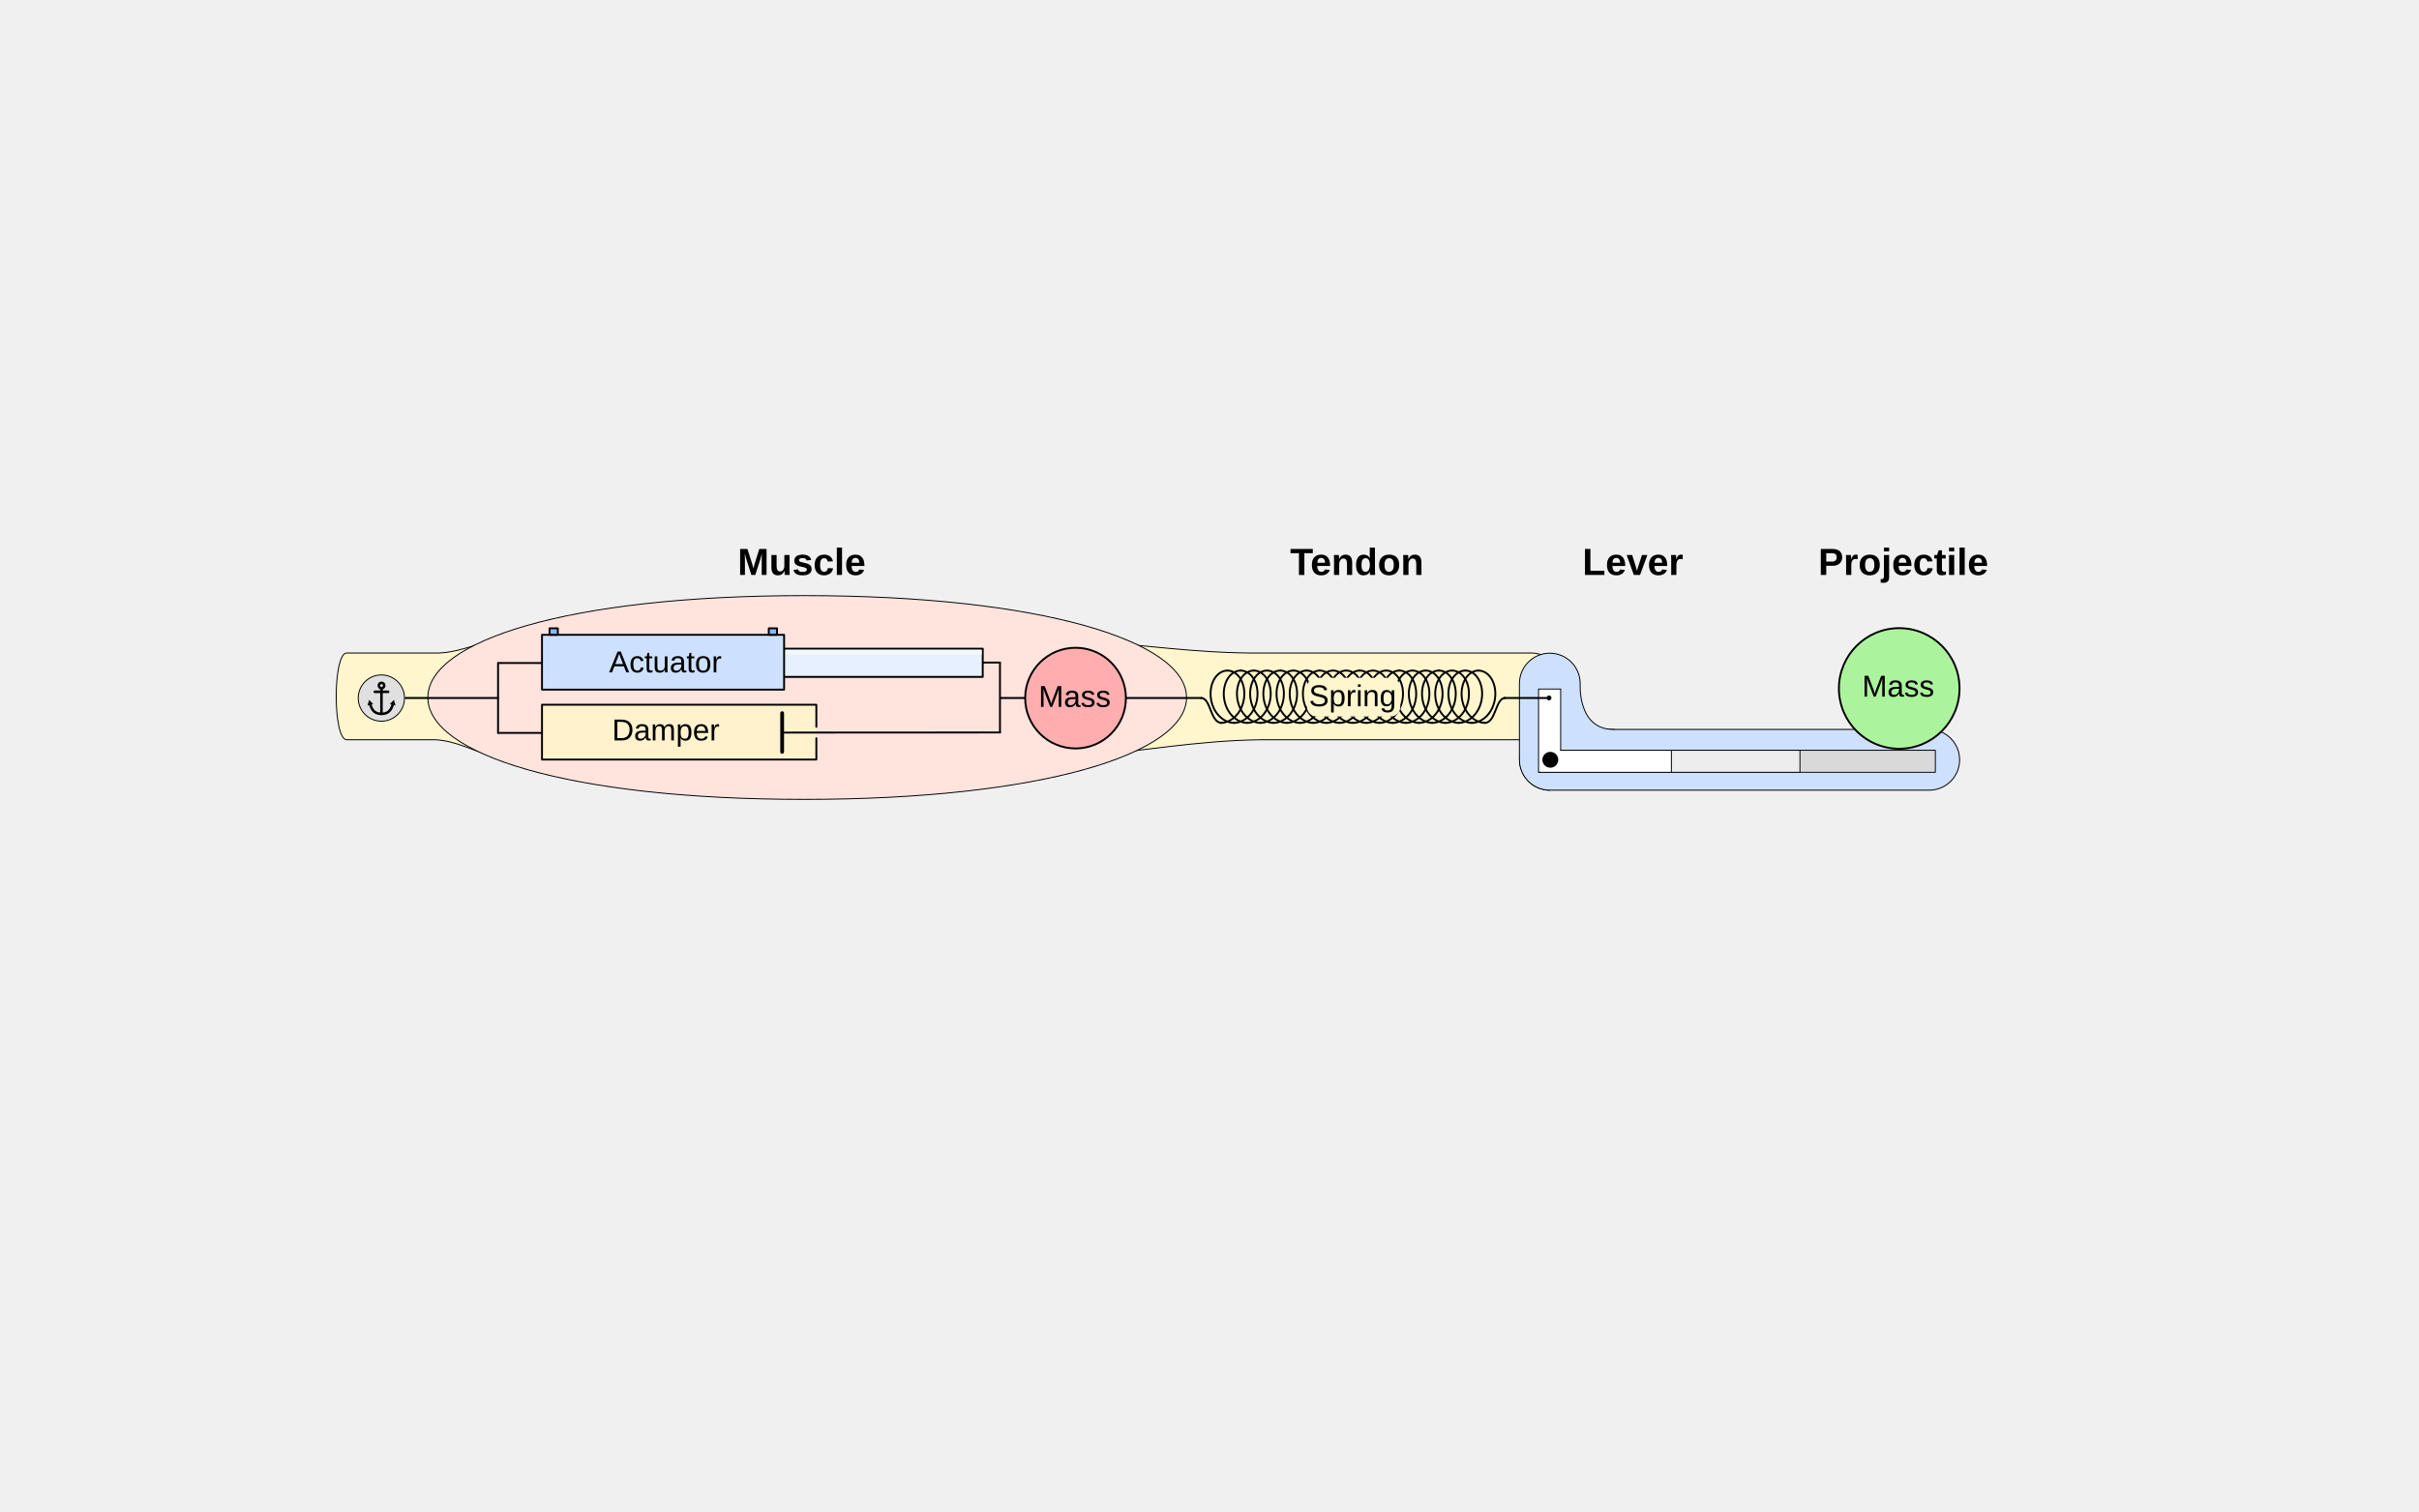
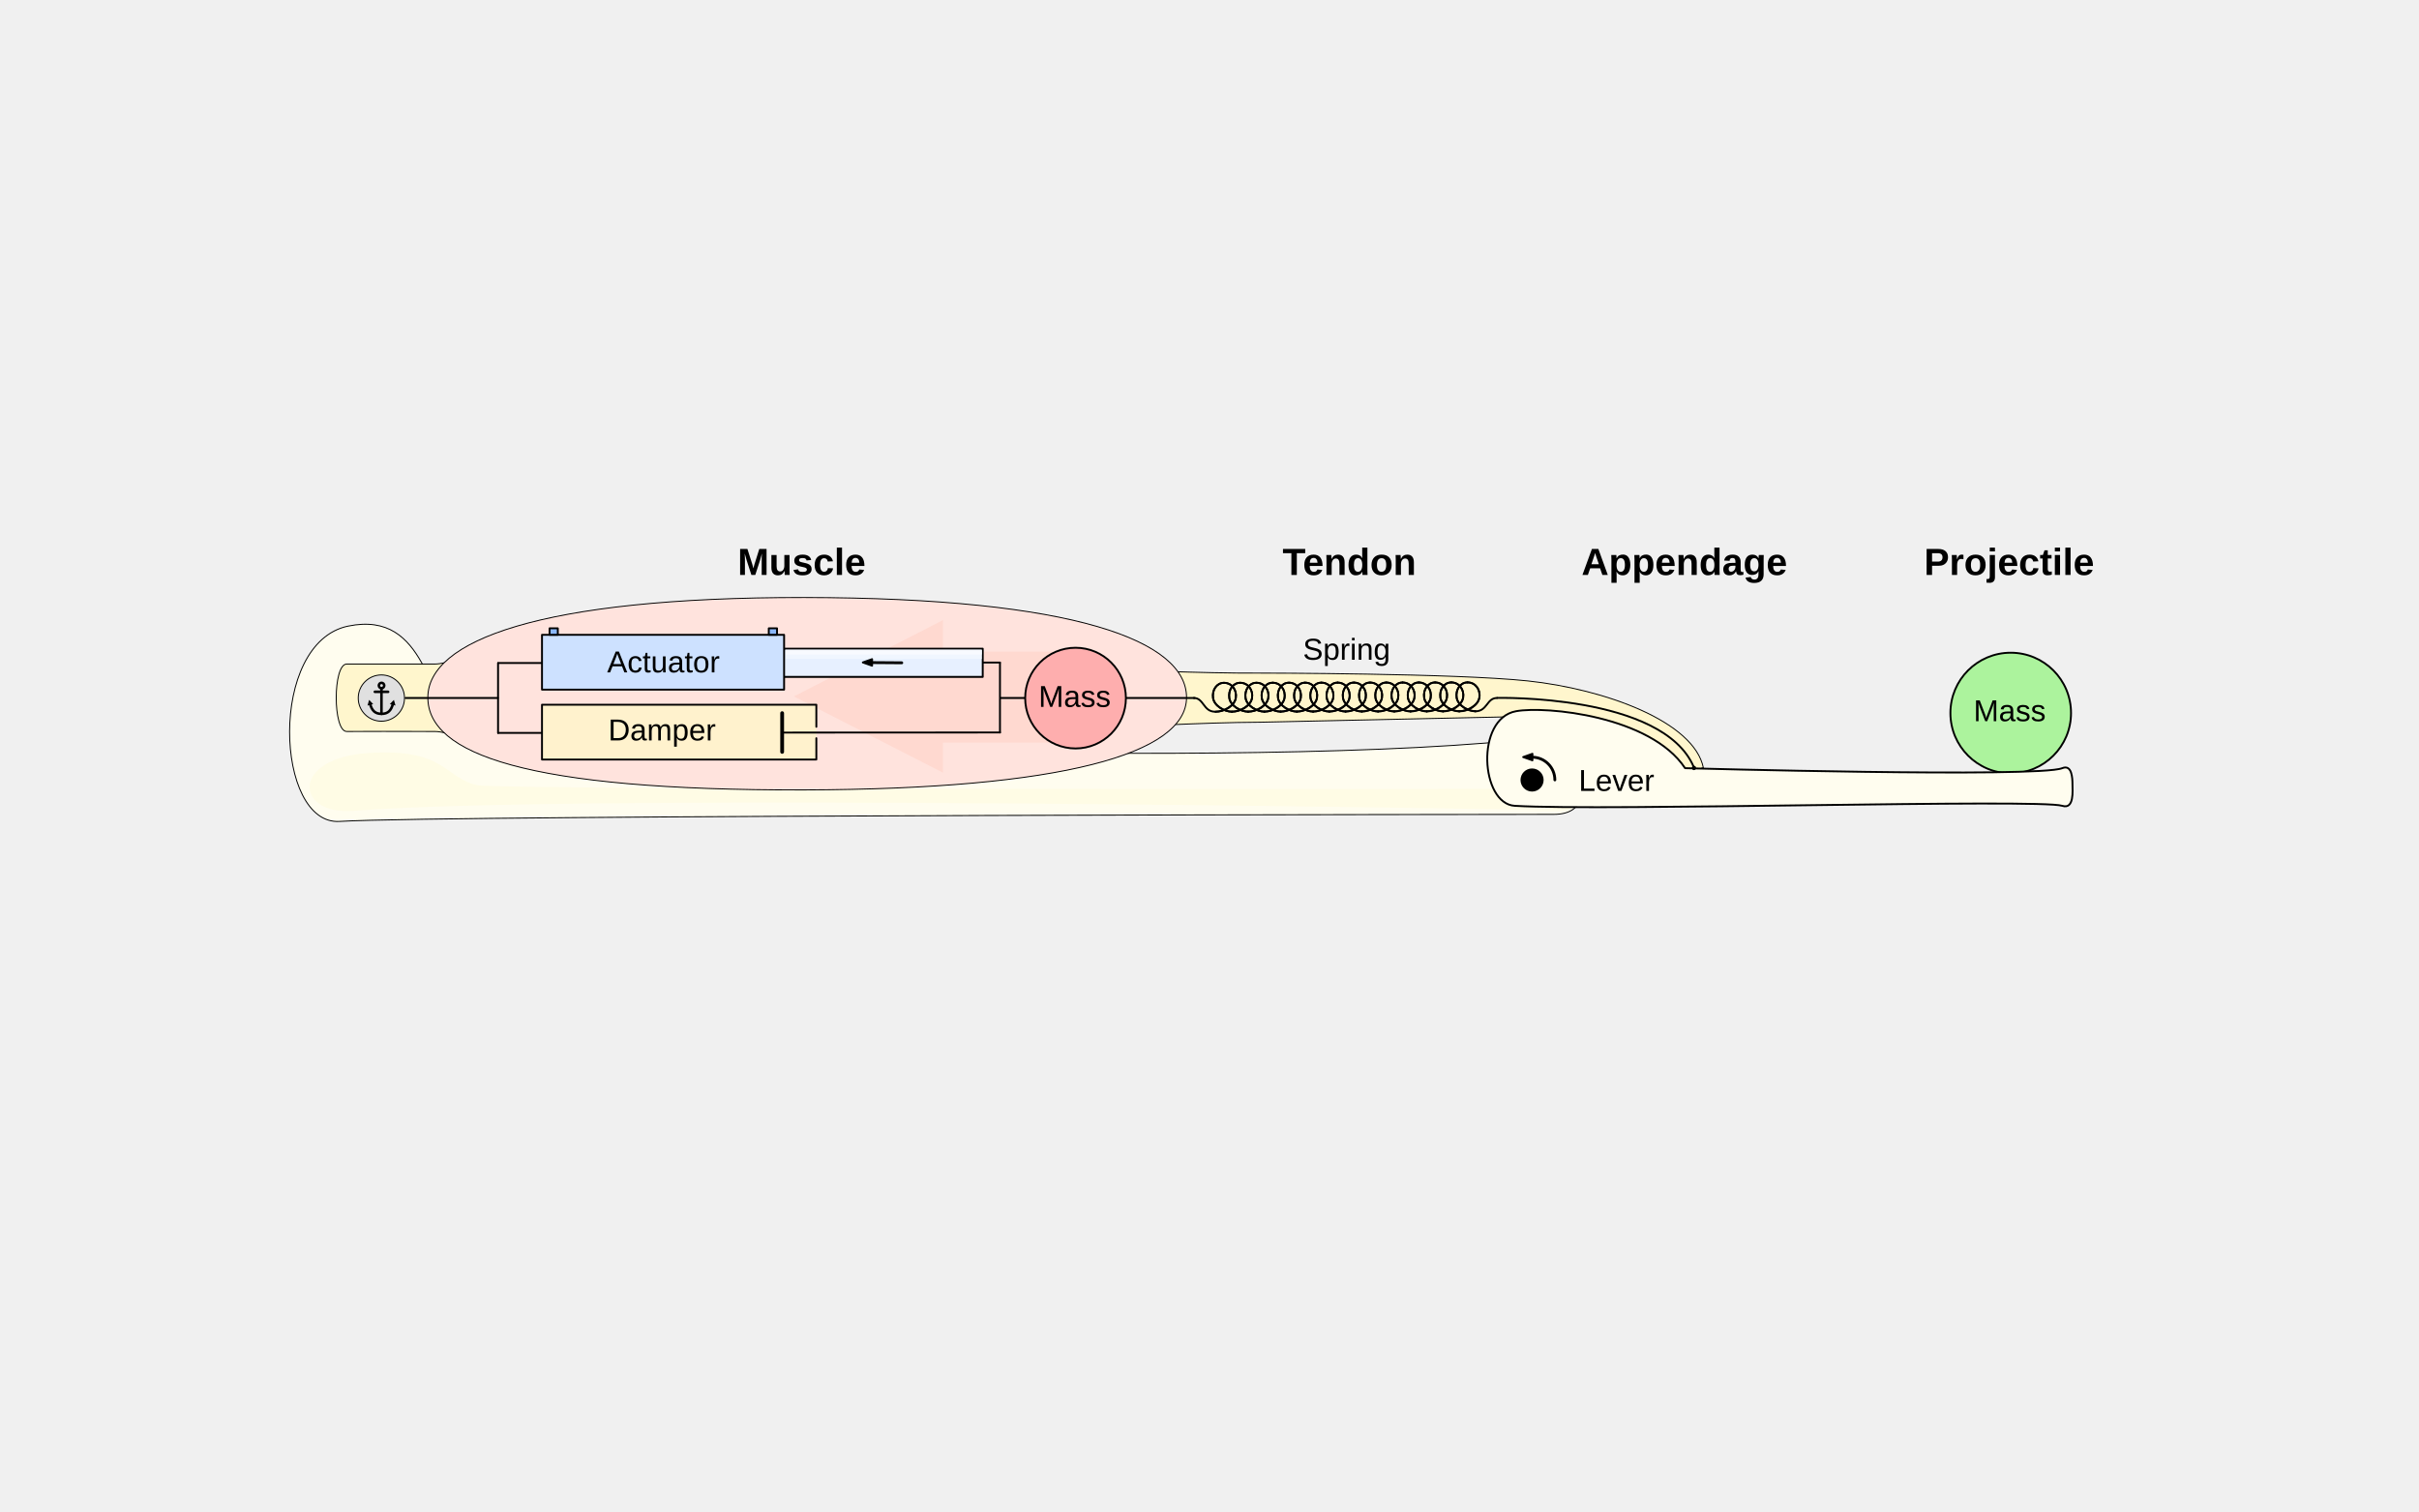
<svg xmlns="http://www.w3.org/2000/svg" width="100%" height="100%" viewBox="0 0 1280 800" version="1.1" xml:space="preserve" style="fill-rule:evenodd;clip-rule:evenodd;stroke-linecap:round;stroke-linejoin:round;stroke-miterlimit:1.5;">
-   <path d="M810.239,391.532c22.783,0 22.783,-45.923 0,-45.923l-142.983,0c-69.009,0.73 -134.984,-22.201 -41.279,22.962c-94.022,48.769 -26.38,23.608 41.279,22.961l142.983,0Z" style="fill:#fff6cd;stroke:#000;stroke-width:0.5px;" />
-   <path d="M183.478,391.532c-7.432,0 -7.432,-45.923 0,-45.923l46.645,0c22.513,0.73 44.035,-22.201 13.466,22.962c30.673,48.769 8.606,23.608 -13.466,22.961l-46.645,0Z" style="fill:#fff6cd;stroke:#000;stroke-width:0.5px;" />
+   <path d="M179.674,434.75c-34.056,2.074 -37.936,-94.607 4.535,-103.365c42.418,-8.747 41.447,42.807 59.704,52.955c14.144,7.862 422.508,24.559 573.587,5.819c11.328,-1.405 19.373,19.376 19.373,28.236c0,8.86 -5.881,12.625 -14.741,12.625c0,0 -586.495,0.321 -642.458,3.73Z" style="fill:#fffdef;stroke:#000;stroke-width:0.5px;" />
+   <path d="M186.878,429.148c-30.529,2.391 -33.512,-27.776 7.968,-30.606c41.427,-2.826 40.478,13.831 58.31,17.109c13.814,2.54 560.199,1.88 560.199,1.88c8.653,0 18.92,6.261 18.92,9.123c0,2.863 -5.743,2.079 -14.396,2.079c0,0 -508.597,-9.171 -631.001,0.415Z" style="fill:#fffce5;" />
+   <path d="M810.239,379.132c8.886,0 65.59,15.523 80.95,28.117c4.994,4.095 8.325,-0.525 9.511,-0.808c0.899,-0.215 1.279,3.262 0.66,0.104c-4.84,-24.721 -52.35,-41.842 -92.956,-46.159c-38.271,-4.069 -141.148,-4.131 -141.148,-4.131c-69.009,0.346 -134.984,-8.443 -41.279,12.984c-94.022,23.137 -26.38,13.305 41.279,12.998l142.983,-3.105Z" style="fill:#fff6cd;stroke:#000;stroke-width:0.5px;" />
+   <path d="M183.478,387.154c-7.432,0 -7.432,-35.698 0,-35.698c0,0 36.194,0.039 46.645,0c11.91,-0.046 44.035,-17.259 13.466,17.849c30.673,37.911 0.539,18.001 -13.466,17.849c-10.45,-0.113 -46.645,0 -46.645,0" style="fill:#fff6cd;stroke:#000;stroke-width:0.5px;" />
  <g>
-     <g>
-       <g>
-         <g>
-           <path d="M653.001,382.601c-5.856,-0.059 -11.344,-5.521 -12.292,-13.165c-0.949,-7.643 2.977,-14.475 8.856,-14.533" style="fill:none;stroke:#000;stroke-width:1px;" />
-         </g>
-         <g>
-           <path d="M646.405,382.602c-6.002,-0.019 -5.699,-13.192 -10.791,-13.158" style="fill:none;stroke:#000;stroke-width:1px;" />
-         </g>
-         <g>
-           <path d="M785.614,382.602c6.002,-0.019 5.699,-13.192 10.791,-13.158" style="fill:none;stroke:#000;stroke-width:1px;" />
-         </g>
-         <g>
-           <path d="M645.997,382.601c5.856,-0.059 11.344,-5.521 12.292,-13.165c0.948,-7.643 -2.977,-14.475 -8.856,-14.533" style="fill:none;stroke:#000;stroke-width:1px;" />
-         </g>
-       </g>
-       <g>
-         <g>
-           <path d="M659.981,382.601c-5.856,-0.059 -11.344,-5.521 -12.292,-13.165c-0.948,-7.643 2.977,-14.475 8.856,-14.533" style="fill:none;stroke:#000;stroke-width:1px;" />
-         </g>
-         <g>
-           <path d="M652.977,382.601c5.856,-0.059 11.344,-5.521 12.292,-13.165c0.948,-7.643 -2.977,-14.475 -8.856,-14.533" style="fill:none;stroke:#000;stroke-width:1px;" />
-         </g>
-       </g>
-       <g>
-         <g>
-           <path d="M666.962,382.601c-5.857,-0.059 -11.344,-5.521 -12.292,-13.165c-0.949,-7.643 2.976,-14.475 8.856,-14.533" style="fill:none;stroke:#000;stroke-width:1px;" />
-         </g>
-         <g>
-           <path d="M659.958,382.601c5.856,-0.059 11.343,-5.521 12.292,-13.165c0.948,-7.643 -2.977,-14.475 -8.856,-14.533" style="fill:none;stroke:#000;stroke-width:1px;" />
-         </g>
-       </g>
-       <g>
-         <g>
-           <path d="M673.942,382.601c-5.856,-0.059 -11.344,-5.521 -12.292,-13.165c-0.948,-7.643 2.977,-14.475 8.856,-14.533" style="fill:none;stroke:#000;stroke-width:1px;" />
-         </g>
-         <g>
-           <path d="M666.938,382.601c5.856,-0.059 11.344,-5.521 12.292,-13.165c0.948,-7.643 -2.977,-14.475 -8.856,-14.533" style="fill:none;stroke:#000;stroke-width:1px;" />
-         </g>
-       </g>
-       <g>
-         <g>
-           <path d="M680.923,382.601c-5.857,-0.059 -11.344,-5.521 -12.293,-13.165c-0.948,-7.643 2.977,-14.475 8.856,-14.533" style="fill:none;stroke:#000;stroke-width:1px;" />
-         </g>
-         <g>
-           <path d="M673.919,382.601c5.856,-0.059 11.343,-5.521 12.292,-13.165c0.948,-7.643 -2.977,-14.475 -8.856,-14.533" style="fill:none;stroke:#000;stroke-width:1px;" />
-         </g>
-       </g>
-       <g>
-         <g>
-           <path d="M687.903,382.601c-5.856,-0.059 -11.344,-5.521 -12.292,-13.165c-0.948,-7.643 2.977,-14.475 8.856,-14.533" style="fill:none;stroke:#000;stroke-width:1px;" />
-         </g>
-         <g>
-           <path d="M680.899,382.601c5.856,-0.059 11.344,-5.521 12.292,-13.165c0.948,-7.643 -2.977,-14.475 -8.856,-14.533" style="fill:none;stroke:#000;stroke-width:1px;" />
-         </g>
-       </g>
-       <g>
-         <g>
-           <path d="M694.884,382.601c-5.857,-0.059 -11.344,-5.521 -12.293,-13.165c-0.948,-7.643 2.977,-14.475 8.856,-14.533" style="fill:none;stroke:#000;stroke-width:1px;" />
-         </g>
-         <g>
-           <path d="M687.879,382.601c5.857,-0.059 11.344,-5.521 12.293,-13.165c0.948,-7.643 -2.977,-14.475 -8.856,-14.533" style="fill:none;stroke:#000;stroke-width:1px;" />
-         </g>
-       </g>
-       <g>
-         <g>
-           <path d="M701.864,382.601c-5.856,-0.059 -11.344,-5.521 -12.292,-13.165c-0.948,-7.643 2.977,-14.475 8.856,-14.533" style="fill:none;stroke:#000;stroke-width:1px;" />
-         </g>
-         <g>
-           <path d="M694.86,382.601c5.856,-0.059 11.344,-5.521 12.292,-13.165c0.948,-7.643 -2.977,-14.475 -8.856,-14.533" style="fill:none;stroke:#000;stroke-width:1px;" />
-         </g>
-       </g>
-       <g>
-         <g>
-           <path d="M708.844,382.601c-5.856,-0.059 -11.343,-5.521 -12.292,-13.165c-0.948,-7.643 2.977,-14.475 8.856,-14.533" style="fill:none;stroke:#000;stroke-width:1px;" />
-         </g>
-         <g>
-           <path d="M701.84,382.601c5.857,-0.059 11.344,-5.521 12.293,-13.165c0.948,-7.643 -2.977,-14.475 -8.856,-14.533" style="fill:none;stroke:#000;stroke-width:1px;" />
-         </g>
-       </g>
-       <g>
-         <g>
-           <path d="M715.825,382.601c-5.856,-0.059 -11.344,-5.521 -12.292,-13.165c-0.948,-7.643 2.977,-14.475 8.856,-14.533" style="fill:none;stroke:#000;stroke-width:1px;" />
-         </g>
-         <g>
-           <path d="M708.821,382.601c5.856,-0.059 11.344,-5.521 12.292,-13.165c0.948,-7.643 -2.977,-14.475 -8.856,-14.533" style="fill:none;stroke:#000;stroke-width:1px;" />
-         </g>
-       </g>
-     </g>
-     <g>
-       <g>
-         <g>
-           <path d="M723.001,382.601c-5.856,-0.059 -11.344,-5.521 -12.292,-13.165c-0.949,-7.643 2.977,-14.475 8.856,-14.533" style="fill:none;stroke:#000;stroke-width:1px;" />
-         </g>
-         <g>
-           <path d="M715.997,382.601c5.856,-0.059 11.344,-5.521 12.292,-13.165c0.948,-7.643 -2.977,-14.475 -8.856,-14.533" style="fill:none;stroke:#000;stroke-width:1px;" />
-         </g>
-       </g>
-       <g>
-         <g>
-           <path d="M729.981,382.601c-5.856,-0.059 -11.344,-5.521 -12.292,-13.165c-0.948,-7.643 2.977,-14.475 8.856,-14.533" style="fill:none;stroke:#000;stroke-width:1px;" />
-         </g>
-         <g>
-           <path d="M722.977,382.601c5.856,-0.059 11.344,-5.521 12.292,-13.165c0.948,-7.643 -2.977,-14.475 -8.856,-14.533" style="fill:none;stroke:#000;stroke-width:1px;" />
-         </g>
-       </g>
-       <g>
-         <g>
-           <path d="M736.962,382.601c-5.857,-0.059 -11.344,-5.521 -12.292,-13.165c-0.949,-7.643 2.976,-14.475 8.856,-14.533" style="fill:none;stroke:#000;stroke-width:1px;" />
-         </g>
-         <g>
-           <path d="M729.958,382.601c5.856,-0.059 11.343,-5.521 12.292,-13.165c0.948,-7.643 -2.977,-14.475 -8.856,-14.533" style="fill:none;stroke:#000;stroke-width:1px;" />
-         </g>
-       </g>
-       <g>
-         <g>
-           <path d="M743.942,382.601c-5.856,-0.059 -11.344,-5.521 -12.292,-13.165c-0.948,-7.643 2.977,-14.475 8.856,-14.533" style="fill:none;stroke:#000;stroke-width:1px;" />
-         </g>
-         <g>
-           <path d="M736.938,382.601c5.856,-0.059 11.344,-5.521 12.292,-13.165c0.948,-7.643 -2.977,-14.475 -8.856,-14.533" style="fill:none;stroke:#000;stroke-width:1px;" />
-         </g>
-       </g>
-       <g>
-         <g>
-           <path d="M750.923,382.601c-5.857,-0.059 -11.344,-5.521 -12.293,-13.165c-0.948,-7.643 2.977,-14.475 8.856,-14.533" style="fill:none;stroke:#000;stroke-width:1px;" />
-         </g>
-         <g>
-           <path d="M743.919,382.601c5.856,-0.059 11.343,-5.521 12.292,-13.165c0.948,-7.643 -2.977,-14.475 -8.856,-14.533" style="fill:none;stroke:#000;stroke-width:1px;" />
-         </g>
-       </g>
-       <g>
-         <g>
-           <path d="M757.903,382.601c-5.856,-0.059 -11.344,-5.521 -12.292,-13.165c-0.948,-7.643 2.977,-14.475 8.856,-14.533" style="fill:none;stroke:#000;stroke-width:1px;" />
-         </g>
-         <g>
-           <path d="M750.899,382.601c5.856,-0.059 11.344,-5.521 12.292,-13.165c0.948,-7.643 -2.977,-14.475 -8.856,-14.533" style="fill:none;stroke:#000;stroke-width:1px;" />
-         </g>
-       </g>
-       <g>
-         <g>
-           <path d="M764.884,382.601c-5.857,-0.059 -11.344,-5.521 -12.293,-13.165c-0.948,-7.643 2.977,-14.475 8.856,-14.533" style="fill:none;stroke:#000;stroke-width:1px;" />
-         </g>
-         <g>
-           <path d="M757.879,382.601c5.857,-0.059 11.344,-5.521 12.293,-13.165c0.948,-7.643 -2.977,-14.475 -8.856,-14.533" style="fill:none;stroke:#000;stroke-width:1px;" />
-         </g>
-       </g>
-       <g>
-         <g>
-           <path d="M771.864,382.601c-5.856,-0.059 -11.344,-5.521 -12.292,-13.165c-0.948,-7.643 2.977,-14.475 8.856,-14.533" style="fill:none;stroke:#000;stroke-width:1px;" />
-         </g>
-         <g>
-           <path d="M764.86,382.601c5.856,-0.059 11.344,-5.521 12.292,-13.165c0.948,-7.643 -2.977,-14.475 -8.856,-14.533" style="fill:none;stroke:#000;stroke-width:1px;" />
-         </g>
-       </g>
-       <g>
-         <g>
-           <path d="M778.844,382.601c-5.856,-0.059 -11.343,-5.521 -12.292,-13.165c-0.948,-7.643 2.977,-14.475 8.856,-14.533" style="fill:none;stroke:#000;stroke-width:1px;" />
-         </g>
-         <g>
-           <path d="M771.84,382.601c5.857,-0.059 11.344,-5.521 12.293,-13.165c0.948,-7.643 -2.977,-14.475 -8.856,-14.533" style="fill:none;stroke:#000;stroke-width:1px;" />
-         </g>
-       </g>
-       <g>
-         <g>
-           <path d="M785.825,382.601c-5.856,-0.059 -11.344,-5.521 -12.292,-13.165c-0.948,-7.643 2.977,-14.475 8.856,-14.533" style="fill:none;stroke:#000;stroke-width:1px;" />
-         </g>
-         <g>
-           <path d="M778.821,382.601c5.856,-0.059 11.344,-5.521 12.292,-13.165c0.948,-7.643 -2.977,-14.475 -8.856,-14.533" style="fill:none;stroke:#000;stroke-width:1px;" />
-         </g>
-       </g>
-     </g>
+     <path d="M651.884,376.687c-3.773,-0.033 -9.389,-3.049 -10,-7.268c-0.61,-4.22 1.918,-7.992 5.705,-8.024" style="fill:none;stroke:#000;stroke-width:1px;" />
+     <path d="M643.244,376.687c4.095,-0.033 10.013,-3.049 10.676,-7.268c0.663,-4.22 -2.081,-7.992 -6.192,-8.024" style="fill:none;stroke:#000;stroke-width:1px;" />
+     <path d="M660.476,376.672c-3.772,-0.033 -9.389,-3.048 -9.999,-7.268c-0.611,-4.22 1.917,-7.992 5.704,-8.023" style="fill:none;stroke:#000;stroke-width:1px;" />
+     <path d="M651.836,376.672c4.095,-0.033 10.014,-3.048 10.677,-7.268c0.663,-4.22 -2.082,-7.992 -6.193,-8.023" style="fill:none;stroke:#000;stroke-width:1px;" />
+     <path d="M669.068,376.657c-3.772,-0.033 -9.388,-3.048 -9.999,-7.268c-0.611,-4.22 1.918,-7.992 5.705,-8.023" style="fill:none;stroke:#000;stroke-width:1px;" />
+     <path d="M660.429,376.657c4.094,-0.033 10.013,-3.048 10.676,-7.268c0.663,-4.22 -2.081,-7.992 -6.192,-8.023" style="fill:none;stroke:#000;stroke-width:1px;" />
+     <path d="M677.661,376.642c-3.772,-0.033 -9.389,-3.048 -10,-7.268c-0.61,-4.219 1.918,-7.991 5.705,-8.023" style="fill:none;stroke:#000;stroke-width:1px;" />
+     <path d="M669.021,376.642c4.095,-0.033 10.014,-3.048 10.677,-7.268c0.663,-4.219 -2.082,-7.991 -6.193,-8.023" style="fill:none;stroke:#000;stroke-width:1px;" />
+     <path d="M686.253,376.627c-3.772,-0.032 -9.388,-3.048 -9.999,-7.268c-0.611,-4.219 1.917,-7.991 5.704,-8.023" style="fill:none;stroke:#000;stroke-width:1px;" />
+     <path d="M677.613,376.627c4.095,-0.032 10.014,-3.048 10.677,-7.268c0.663,-4.219 -2.082,-7.991 -6.193,-8.023" style="fill:none;stroke:#000;stroke-width:1px;" />
+     <path d="M694.846,376.613c-3.773,-0.033 -9.389,-3.049 -10,-7.268c-0.611,-4.22 1.918,-7.992 5.705,-8.023" style="fill:none;stroke:#000;stroke-width:1px;" />
+     <path d="M686.206,376.613c4.095,-0.033 10.013,-3.049 10.676,-7.268c0.663,-4.22 -2.081,-7.992 -6.192,-8.023" style="fill:none;stroke:#000;stroke-width:1px;" />
+     <path d="M703.438,376.598c-3.772,-0.033 -9.389,-3.048 -9.999,-7.268c-0.611,-4.22 1.917,-7.992 5.704,-8.023" style="fill:none;stroke:#000;stroke-width:1px;" />
+     <path d="M694.798,376.598c4.095,-0.033 10.014,-3.048 10.677,-7.268c0.663,-4.22 -2.082,-7.992 -6.193,-8.023" style="fill:none;stroke:#000;stroke-width:1px;" />
+     <path d="M712.03,376.583c-3.772,-0.033 -9.388,-3.048 -9.999,-7.268c-0.611,-4.22 1.918,-7.991 5.705,-8.023" style="fill:none;stroke:#000;stroke-width:1px;" />
+     <path d="M703.39,376.583c4.095,-0.033 10.014,-3.048 10.677,-7.268c0.663,-4.22 -2.081,-7.991 -6.192,-8.023" style="fill:none;stroke:#000;stroke-width:1px;" />
+     <path d="M720.623,376.568c-3.772,-0.033 -9.389,-3.048 -10,-7.268c-0.61,-4.219 1.918,-7.991 5.705,-8.023" style="fill:none;stroke:#000;stroke-width:1px;" />
+     <path d="M711.983,376.568c4.095,-0.033 10.013,-3.048 10.677,-7.268c0.663,-4.219 -2.082,-7.991 -6.193,-8.023" style="fill:none;stroke:#000;stroke-width:1px;" />
+     <path d="M729.215,376.554c-3.772,-0.033 -9.388,-3.049 -9.999,-7.268c-0.611,-4.22 1.917,-7.992 5.704,-8.024" style="fill:none;stroke:#000;stroke-width:1px;" />
+     <path d="M720.575,376.554c4.095,-0.033 10.014,-3.049 10.677,-7.268c0.663,-4.22 -2.082,-7.992 -6.193,-8.024" style="fill:none;stroke:#000;stroke-width:1px;" />
+     <path d="M737.808,376.539c-3.773,-0.033 -9.389,-3.049 -10,-7.268c-0.611,-4.22 1.918,-7.992 5.705,-8.023" style="fill:none;stroke:#000;stroke-width:1px;" />
+     <path d="M729.168,376.539c4.095,-0.033 10.013,-3.049 10.676,-7.268c0.663,-4.22 -2.081,-7.992 -6.192,-8.023" style="fill:none;stroke:#000;stroke-width:1px;" />
+     <path d="M746.4,376.524c-3.772,-0.033 -9.389,-3.048 -9.999,-7.268c-0.611,-4.22 1.917,-7.992 5.704,-8.023" style="fill:none;stroke:#000;stroke-width:1px;" />
+     <path d="M737.76,376.524c4.095,-0.033 10.014,-3.048 10.677,-7.268c0.663,-4.22 -2.082,-7.992 -6.193,-8.023" style="fill:none;stroke:#000;stroke-width:1px;" />
+     <path d="M754.992,376.509c-3.772,-0.033 -9.388,-3.048 -9.999,-7.268c-0.611,-4.22 1.918,-7.991 5.705,-8.023" style="fill:none;stroke:#000;stroke-width:1px;" />
+     <path d="M746.352,376.509c4.095,-0.033 10.014,-3.048 10.677,-7.268c0.663,-4.22 -2.081,-7.991 -6.192,-8.023" style="fill:none;stroke:#000;stroke-width:1px;" />
+     <path d="M763.585,376.494c-3.772,-0.032 -9.389,-3.048 -10,-7.268c-0.61,-4.219 1.918,-7.991 5.705,-8.023" style="fill:none;stroke:#000;stroke-width:1px;" />
+     <path d="M754.945,376.494c4.095,-0.032 10.013,-3.048 10.677,-7.268c0.663,-4.219 -2.082,-7.991 -6.193,-8.023" style="fill:none;stroke:#000;stroke-width:1px;" />
+     <path d="M772.177,376.48c-3.772,-0.033 -9.388,-3.049 -9.999,-7.268c-0.611,-4.22 1.917,-7.992 5.704,-8.024" style="fill:none;stroke:#000;stroke-width:1px;" />
+     <path d="M763.537,376.48c4.095,-0.033 10.014,-3.049 10.677,-7.268c0.663,-4.22 -2.082,-7.992 -6.193,-8.024" style="fill:none;stroke:#000;stroke-width:1px;" />
+     <path d="M780.769,376.465c-3.772,-0.033 -9.388,-3.048 -9.999,-7.268c-0.611,-4.22 1.918,-7.992 5.705,-8.023" style="fill:none;stroke:#000;stroke-width:1px;" />
+     <path d="M772.13,376.465c4.095,-0.033 10.013,-3.048 10.676,-7.268c0.663,-4.22 -2.081,-7.992 -6.192,-8.023" style="fill:none;stroke:#000;stroke-width:1px;" />
+     <path d="M651.884,376.687c-4.06,0.034 -9.389,-3.049 -10,-7.268c-0.61,-4.22 1.918,-7.992 5.705,-8.024" style="fill:none;stroke:#000;stroke-width:1px;" />
+     <path d="M643.244,376.687c4.696,0.112 10.013,-3.049 10.676,-7.268c0.663,-4.22 -2.081,-7.992 -6.192,-8.024" style="fill:none;stroke:#000;stroke-width:1px;" />
+     <path d="M660.476,376.672c-4.06,0.034 -9.389,-3.048 -9.999,-7.268c-0.611,-4.22 1.917,-7.992 5.704,-8.023" style="fill:none;stroke:#000;stroke-width:1px;" />
+     <path d="M651.836,376.672c4.697,0.112 10.014,-3.048 10.677,-7.268c0.663,-4.22 -2.082,-7.992 -6.193,-8.023" style="fill:none;stroke:#000;stroke-width:1px;" />
+     <path d="M669.068,376.657c-4.059,0.034 -9.388,-3.048 -9.999,-7.268c-0.611,-4.22 1.918,-7.992 5.705,-8.023" style="fill:none;stroke:#000;stroke-width:1px;" />
+     <path d="M660.429,376.657c4.696,0.112 10.013,-3.048 10.676,-7.268c0.663,-4.22 -2.081,-7.992 -6.192,-8.023" style="fill:none;stroke:#000;stroke-width:1px;" />
+     <path d="M677.661,376.642c-4.06,0.034 -9.389,-3.048 -10,-7.268c-0.61,-4.219 1.918,-7.991 5.705,-8.023" style="fill:none;stroke:#000;stroke-width:1px;" />
+     <path d="M669.021,376.642c4.697,0.112 10.014,-3.048 10.677,-7.268c0.663,-4.219 -2.082,-7.991 -6.193,-8.023" style="fill:none;stroke:#000;stroke-width:1px;" />
+     <path d="M686.253,376.627c-4.059,0.034 -9.388,-3.048 -9.999,-7.268c-0.611,-4.219 1.917,-7.991 5.704,-8.023" style="fill:none;stroke:#000;stroke-width:1px;" />
+     <path d="M677.613,376.627c4.697,0.113 10.014,-3.048 10.677,-7.268c0.663,-4.219 -2.082,-7.991 -6.193,-8.023" style="fill:none;stroke:#000;stroke-width:1px;" />
+     <path d="M694.846,376.613c-4.06,0.034 -9.389,-3.049 -10,-7.268c-0.611,-4.22 1.918,-7.992 5.705,-8.023" style="fill:none;stroke:#000;stroke-width:1px;" />
+     <path d="M686.206,376.613c4.696,0.112 10.013,-3.049 10.676,-7.268c0.663,-4.22 -2.081,-7.992 -6.192,-8.023" style="fill:none;stroke:#000;stroke-width:1px;" />
+     <path d="M703.438,376.598c-4.06,0.034 -9.389,-3.048 -9.999,-7.268c-0.611,-4.22 1.917,-7.992 5.704,-8.023" style="fill:none;stroke:#000;stroke-width:1px;" />
+     <path d="M694.798,376.598c4.697,0.112 10.014,-3.048 10.677,-7.268c0.663,-4.22 -2.082,-7.992 -6.193,-8.023" style="fill:none;stroke:#000;stroke-width:1px;" />
+     <path d="M712.03,376.583c-4.059,0.034 -9.388,-3.048 -9.999,-7.268c-0.611,-4.22 1.918,-7.991 5.705,-8.023" style="fill:none;stroke:#000;stroke-width:1px;" />
+     <path d="M703.39,376.583c4.697,0.112 10.014,-3.048 10.677,-7.268c0.663,-4.22 -2.081,-7.991 -6.192,-8.023" style="fill:none;stroke:#000;stroke-width:1px;" />
+     <path d="M720.623,376.568c-4.06,0.034 -9.389,-3.048 -10,-7.268c-0.61,-4.219 1.918,-7.991 5.705,-8.023" style="fill:none;stroke:#000;stroke-width:1px;" />
+     <path d="M711.983,376.568c4.696,0.113 10.013,-3.048 10.677,-7.268c0.663,-4.219 -2.082,-7.991 -6.193,-8.023" style="fill:none;stroke:#000;stroke-width:1px;" />
+     <path d="M729.215,376.554c-4.059,0.034 -9.388,-3.049 -9.999,-7.268c-0.611,-4.22 1.917,-7.992 5.704,-8.024" style="fill:none;stroke:#000;stroke-width:1px;" />
+     <path d="M720.575,376.554c4.697,0.112 10.014,-3.049 10.677,-7.268c0.663,-4.22 -2.082,-7.992 -6.193,-8.024" style="fill:none;stroke:#000;stroke-width:1px;" />
+     <path d="M737.808,376.539c-4.06,0.034 -9.389,-3.049 -10,-7.268c-0.611,-4.22 1.918,-7.992 5.705,-8.023" style="fill:none;stroke:#000;stroke-width:1px;" />
+     <path d="M729.168,376.539c4.696,0.112 10.013,-3.049 10.676,-7.268c0.663,-4.22 -2.081,-7.992 -6.192,-8.023" style="fill:none;stroke:#000;stroke-width:1px;" />
+     <path d="M746.4,376.524c-4.06,0.034 -9.389,-3.048 -9.999,-7.268c-0.611,-4.22 1.917,-7.992 5.704,-8.023" style="fill:none;stroke:#000;stroke-width:1px;" />
+     <path d="M737.76,376.524c4.697,0.112 10.014,-3.048 10.677,-7.268c0.663,-4.22 -2.082,-7.992 -6.193,-8.023" style="fill:none;stroke:#000;stroke-width:1px;" />
+     <path d="M754.992,376.509c-4.059,0.034 -9.388,-3.048 -9.999,-7.268c-0.611,-4.22 1.918,-7.991 5.705,-8.023" style="fill:none;stroke:#000;stroke-width:1px;" />
+     <path d="M746.352,376.509c4.697,0.112 10.014,-3.048 10.677,-7.268c0.663,-4.22 -2.081,-7.991 -6.192,-8.023" style="fill:none;stroke:#000;stroke-width:1px;" />
+     <path d="M763.585,376.494c-4.06,0.034 -9.389,-3.048 -10,-7.268c-0.61,-4.219 1.918,-7.991 5.705,-8.023" style="fill:none;stroke:#000;stroke-width:1px;" />
+     <path d="M754.945,376.494c4.696,0.113 10.013,-3.048 10.677,-7.268c0.663,-4.219 -2.082,-7.991 -6.193,-8.023" style="fill:none;stroke:#000;stroke-width:1px;" />
+     <path d="M772.177,376.48c-4.06,0.034 -9.388,-3.049 -9.999,-7.268c-0.611,-4.22 1.917,-7.992 5.704,-8.024" style="fill:none;stroke:#000;stroke-width:1px;" />
+     <path d="M763.537,376.48c4.697,0.112 10.014,-3.049 10.677,-7.268c0.663,-4.22 -2.082,-7.992 -6.193,-8.024" style="fill:none;stroke:#000;stroke-width:1px;" />
+     <path d="M780.769,376.465c-4.059,0.034 -9.388,-3.048 -9.999,-7.268c-0.611,-4.22 1.918,-7.992 5.705,-8.023" style="fill:none;stroke:#000;stroke-width:1px;" />
+     <path d="M772.13,376.465c4.696,0.112 10.013,-3.048 10.676,-7.268c0.663,-4.22 -2.081,-7.992 -6.192,-8.023" style="fill:none;stroke:#000;stroke-width:1px;" />
+     <path d="M642.937,376.687c-6.246,-0.011 -5.931,-7.283 -11.23,-7.264" style="fill:none;stroke:#000;stroke-width:1px;" />
+     <path d="M780.645,376.477c6.438,0.002 6.015,-7.08 11.477,-7.051" style="fill:none;stroke:#000;stroke-width:1px;" />
  </g>
-   <g>
-     <path d="M740.967,363.868c0,-2.825 -2.294,-5.119 -5.119,-5.119l-39.146,0c-2.825,0 -5.119,2.294 -5.119,5.119l0,10.238c0,2.825 2.294,5.119 5.119,5.119l39.146,0c2.825,0 5.119,-2.294 5.119,-5.119l0,-10.238Z" style="fill:#fff6cd;" />
-     <text x="692.583px" y="373.78px" style="font-family:'ArialMT', 'Arial', sans-serif;font-size:16px;">Spring</text>
-   </g>
-   <path d="M425.543,315.246c125.581,0 202.308,24.16 202.308,53.917c0,29.758 -76.727,53.918 -202.308,53.918c-125.58,0 -199.154,-24.16 -199.154,-53.918c0,-29.757 73.574,-53.917 199.154,-53.917Z" style="fill:#ffe3dd;stroke:#000;stroke-width:0.5px;" />
+   <text x="689.413px" y="349.168px" style="font-family:'ArialMT', 'Arial', sans-serif;font-size:16px;">Spring</text>
+   <path d="M425.543,316.246c143.842,0.157 202.308,23.16 202.308,52.917c0,29.758 -65.888,48.563 -202.308,48.918c-147.403,0.383 -199.154,-19.16 -199.154,-48.918c0,-29.757 58.553,-53.07 199.154,-52.917Z" style="fill:#ffe3dd;stroke:#000;stroke-width:0.5px;" />
+   <path d="M498.958,344.902l79.066,0l0,48.128l-79.066,0m0,15.915l-78.892,-40.357l78.892,-40.356" style="fill:#ffd9d0;" />
  <rect x="414.572" y="343.32" width="105.437" height="14.948" style="fill:#e7f0ff;stroke:#000;stroke-width:1px;" />
-   <rect x="415.665" y="343.97" width="103.779" height="2.435" style="fill:#f3f8ff;" />
+   <rect x="415.665" y="343.97" width="103.779" height="4.759" style="fill:#f0f6ff;" />
+   <rect x="415.665" y="343.97" width="103.779" height="2.435" style="fill:#f8faff;" />
  <rect x="286.797" y="335.979" width="128.098" height="29.015" style="fill:#cde1ff;stroke:#000;stroke-width:1px;" />
  <rect x="290.797" y="332.551" width="4.364" height="3.428" style="fill:#8ab6fa;stroke:#000;stroke-width:1px;" />
  <rect x="406.797" y="332.551" width="4.364" height="3.428" style="fill:#8ab6fa;stroke:#000;stroke-width:1px;" />
  <path d="M263.628,350.898l22.993,0" style="fill:none;stroke:#000;stroke-width:1px;" />
  <path d="M520.259,350.677l8.842,0" style="fill:none;stroke:#000;stroke-width:1px;" />
-   <text x="322.275px" y="355.875px" style="font-family:'ArialMT', 'Arial', sans-serif;font-size:16px;">Actuator</text>
+   <text x="321.275px" y="355.875px" style="font-family:'ArialMT', 'Arial', sans-serif;font-size:16px;">Actuator</text>
  <text x="390.288px" y="304.313px" style="font-family:'Arial-BoldMT', 'Arial', sans-serif;font-weight:700;font-size:20px;">Muscle</text>
-   <text x="837.332px" y="304.313px" style="font-family:'Arial-BoldMT', 'Arial', sans-serif;font-weight:700;font-size:20px;">Lever</text>
-   <text x="682.656px" y="304.313px" style="font-family:'Arial-BoldMT', 'Arial', sans-serif;font-weight:700;font-size:20px;">T<tspan x="693.388px 704.511px " y="304.313px 304.313px ">en</tspan>don</text>
-   <text x="962.125px" y="304.313px" style="font-family:'Arial-BoldMT', 'Arial', sans-serif;font-weight:700;font-size:20px;">Projectile</text>
+   <text x="836.837px" y="304.313px" style="font-family:'Arial-BoldMT', 'Arial', sans-serif;font-weight:700;font-size:20px;">Appendage</text>
+   <text x="678.656px" y="304.313px" style="font-family:'Arial-BoldMT', 'Arial', sans-serif;font-weight:700;font-size:20px;">T<tspan x="689.388px 700.511px " y="304.313px 304.313px ">en</tspan>don</text>
+   <text x="1018.12px" y="304.313px" style="font-family:'Arial-BoldMT', 'Arial', sans-serif;font-weight:700;font-size:20px;">Projectile</text>
  <path d="M431.961,384.684l0,-11.705l-145.164,0l0,29.015l145.164,0l0,-11.288" style="fill:#fff2cd;stroke:#000;stroke-width:1px;" />
  <path d="M263.628,387.898l22.993,0" style="fill:none;stroke:#000;stroke-width:1px;" />
  <path d="M214.579,369.421l48.863,0" style="fill:none;stroke:#000;stroke-width:1px;" />
-   <path d="M595.892,369.421l39.941,0" style="fill:none;stroke:#000;stroke-width:1px;" />
+   <path d="M595.892,369.421l36.269,0" style="fill:none;stroke:#000;stroke-width:1px;" />
  <path d="M529.389,369.421l12.974,0" style="fill:none;stroke:#000;stroke-width:1px;" />
  <path d="M414.184,387.729l114.954,-0.053" style="fill:none;stroke:#000;stroke-width:1px;" />
-   <text x="323.855px" y="391.875px" style="font-family:'ArialMT', 'Arial', sans-serif;font-size:16px;">Damper</text>
+   <text x="321.855px" y="391.875px" style="font-family:'ArialMT', 'Arial', sans-serif;font-size:16px;">Damper</text>
  <path d="M413.87,377.447l0,20.498" style="fill:none;stroke:#000;stroke-width:2px;" />
  <path d="M263.546,350.956l0,37" style="fill:none;stroke:#000;stroke-width:1px;" />
  <path d="M529.127,350.694l0,36.991" style="fill:none;stroke:#000;stroke-width:1px;" />
-   <g>
-     <circle cx="569.114" cy="369.487" r="26.649" style="fill:#feaeae;stroke:#000;stroke-width:1px;" />
-     <text x="549.548px" y="374.149px" style="font-family:'ArialMT', 'Arial', sans-serif;font-size:16px;">Mass</text>
-   </g>
+   <circle cx="569.114" cy="369.487" r="26.649" style="fill:#feaeae;stroke:#000;stroke-width:1px;" />
+   <text x="549.548px" y="374.149px" style="font-family:'ArialMT', 'Arial', sans-serif;font-size:16px;">Mass</text>
  <circle cx="201.801" cy="369.466" r="12.242" style="fill:#e0e0e0;stroke:#000;stroke-width:0.5px;" />
  <g>
    <g>
      <path d="M201.845,377.819c-3.36,0.004 -5.121,-1.7 -6.088,-5.548" style="fill:none;stroke:#000;stroke-width:1.35px;" />
      <path d="M195.314,370.427l2.157,2.239l-3.002,0.752l0.845,-2.991Z" />
    </g>
    <g>
      <path d="M201.901,377.819c3.36,0.004 5.121,-1.7 6.088,-5.548" style="fill:none;stroke:#000;stroke-width:1.35px;" />
      <path d="M208.432,370.427l-2.157,2.239l3.002,0.752l-0.845,-2.991Z" />
    </g>
    <path d="M201.85,377.674l0,-13.403" style="fill:none;stroke:#000;stroke-width:1.35px;" />
    <path d="M205.368,366.155l-7.022,0" style="fill:none;stroke:#000;stroke-width:1.35px;" />
    <circle cx="201.886" cy="362.824" r="1.433" style="fill:none;stroke:#000;stroke-width:1.35px;" />
  </g>
-   <path d="M1036.92,402.148c0,-8.87 -7.201,-16.071 -16.071,-16.071l-167.129,0l-33.526,0c-8.869,0 -16.071,7.201 -16.071,16.071c0,8.869 7.202,16.071 16.071,16.071l200.655,0c8.87,0 16.071,-7.202 16.071,-16.071Z" style="fill:#cde1ff;stroke:#000;stroke-width:0.5px;" />
-   <path d="M854.026,386.066c-19.487,0.245 -17.891,-24.282 -17.891,-24.282c0,-8.87 -7.202,-16.071 -16.071,-16.071c-8.87,0 -16.072,7.201 -16.072,16.071l0,40.364c0,8.869 7.202,16.071 16.072,16.071" style="fill:#cde1ff;stroke:#000;stroke-width:0.5px;" />
-   <rect x="814.11" y="364.677" width="11.705" height="44.083" style="fill:#fff;stroke:#000;stroke-width:0.5px;" />
-   <path d="M814.279,408.751l209.791,0l0,-11.66l-197.824,0" style="fill:#d9d9d9;stroke:#000;stroke-width:0.5px;" />
-   <path d="M814.279,408.751l138.153,0l0,-11.66l-124.726,0" style="fill:#ededed;stroke:#000;stroke-width:0.5px;" />
-   <path d="M814.279,408.751l70.13,0l0,-11.66l-58.449,0l-0.162,0l-0.025,0l-0.004,0" style="fill:#fff;stroke:#000;stroke-width:0.5px;" />
-   <circle cx="820.339" cy="402.131" r="2.945" style="stroke:#000;stroke-width:2.5px;" />
-   <circle cx="819.678" cy="369.386" r="1.028" style="stroke:#000;stroke-width:0.5px;" />
-   <path d="M795.892,369.421l23.729,0" style="fill:none;stroke:#000;stroke-width:1px;" />
-   <g>
-     <circle cx="1004.96" cy="364.379" r="31.912" style="fill:#acf39d;stroke:#000;stroke-width:1px;" />
-     <text x="985.304px" y="368.699px" style="font-family:'ArialMT', 'Arial', sans-serif;font-size:16px;">Mass</text>
-   </g>
+   <path d="M792.208,369.383c0,0 87.578,-2.098 103.996,36.501" style="fill:none;stroke:#000;stroke-width:1px;" />
+   <circle cx="1063.96" cy="377.379" r="31.912" style="fill:#acf39d;stroke:#000;stroke-width:1px;" />
+   <text x="1044.3px" y="381.699px" style="font-family:'ArialMT', 'Arial', sans-serif;font-size:16px;">Mass</text>
+   <path d="M801.506,426.492c-18.083,-1.089 -20.901,-46.159 0.708,-50.068c15.791,-2.858 71.16,2.491 89.433,30.144c0,0 186.952,5.168 199.585,0c5.085,-2.081 5.406,5.165 5.406,8.486c0,3.32 1.043,13.494 -5.406,11.438c-11.918,-3.8 -242.209,2.861 -289.726,0Z" style="fill:#fffdef;stroke:#000;stroke-width:1px;" />
+   <circle cx="810.686" cy="412.834" r="5.364" style="stroke:#000;stroke-width:1.5px;" />
+   <path d="M810.723,400.761c6.633,0 12.018,5.385 12.018,12.018" style="fill:none;stroke:#000;stroke-width:1.5px;" />
+   <path d="M460.302,350.681l16.857,0.12" style="fill:none;stroke:#000;stroke-width:1.5px;" />
+   <circle cx="896.344" cy="406.446" r="0.425" style="stroke:#000;stroke-width:1.5px;" />
+   <text x="835.342px" y="418.607px" style="font-family:'ArialMT', 'Arial', sans-serif;font-size:16px;">Lever</text>
+   <path d="M805.972,400.686l4.913,-1.737l0,3.474l-4.913,-1.737Z" style="stroke:#000;stroke-width:1px;" />
+   <path d="M456.551,350.606l4.913,-1.737l0,3.474l-4.913,-1.737Z" style="stroke:#000;stroke-width:1px;" />
</svg>
